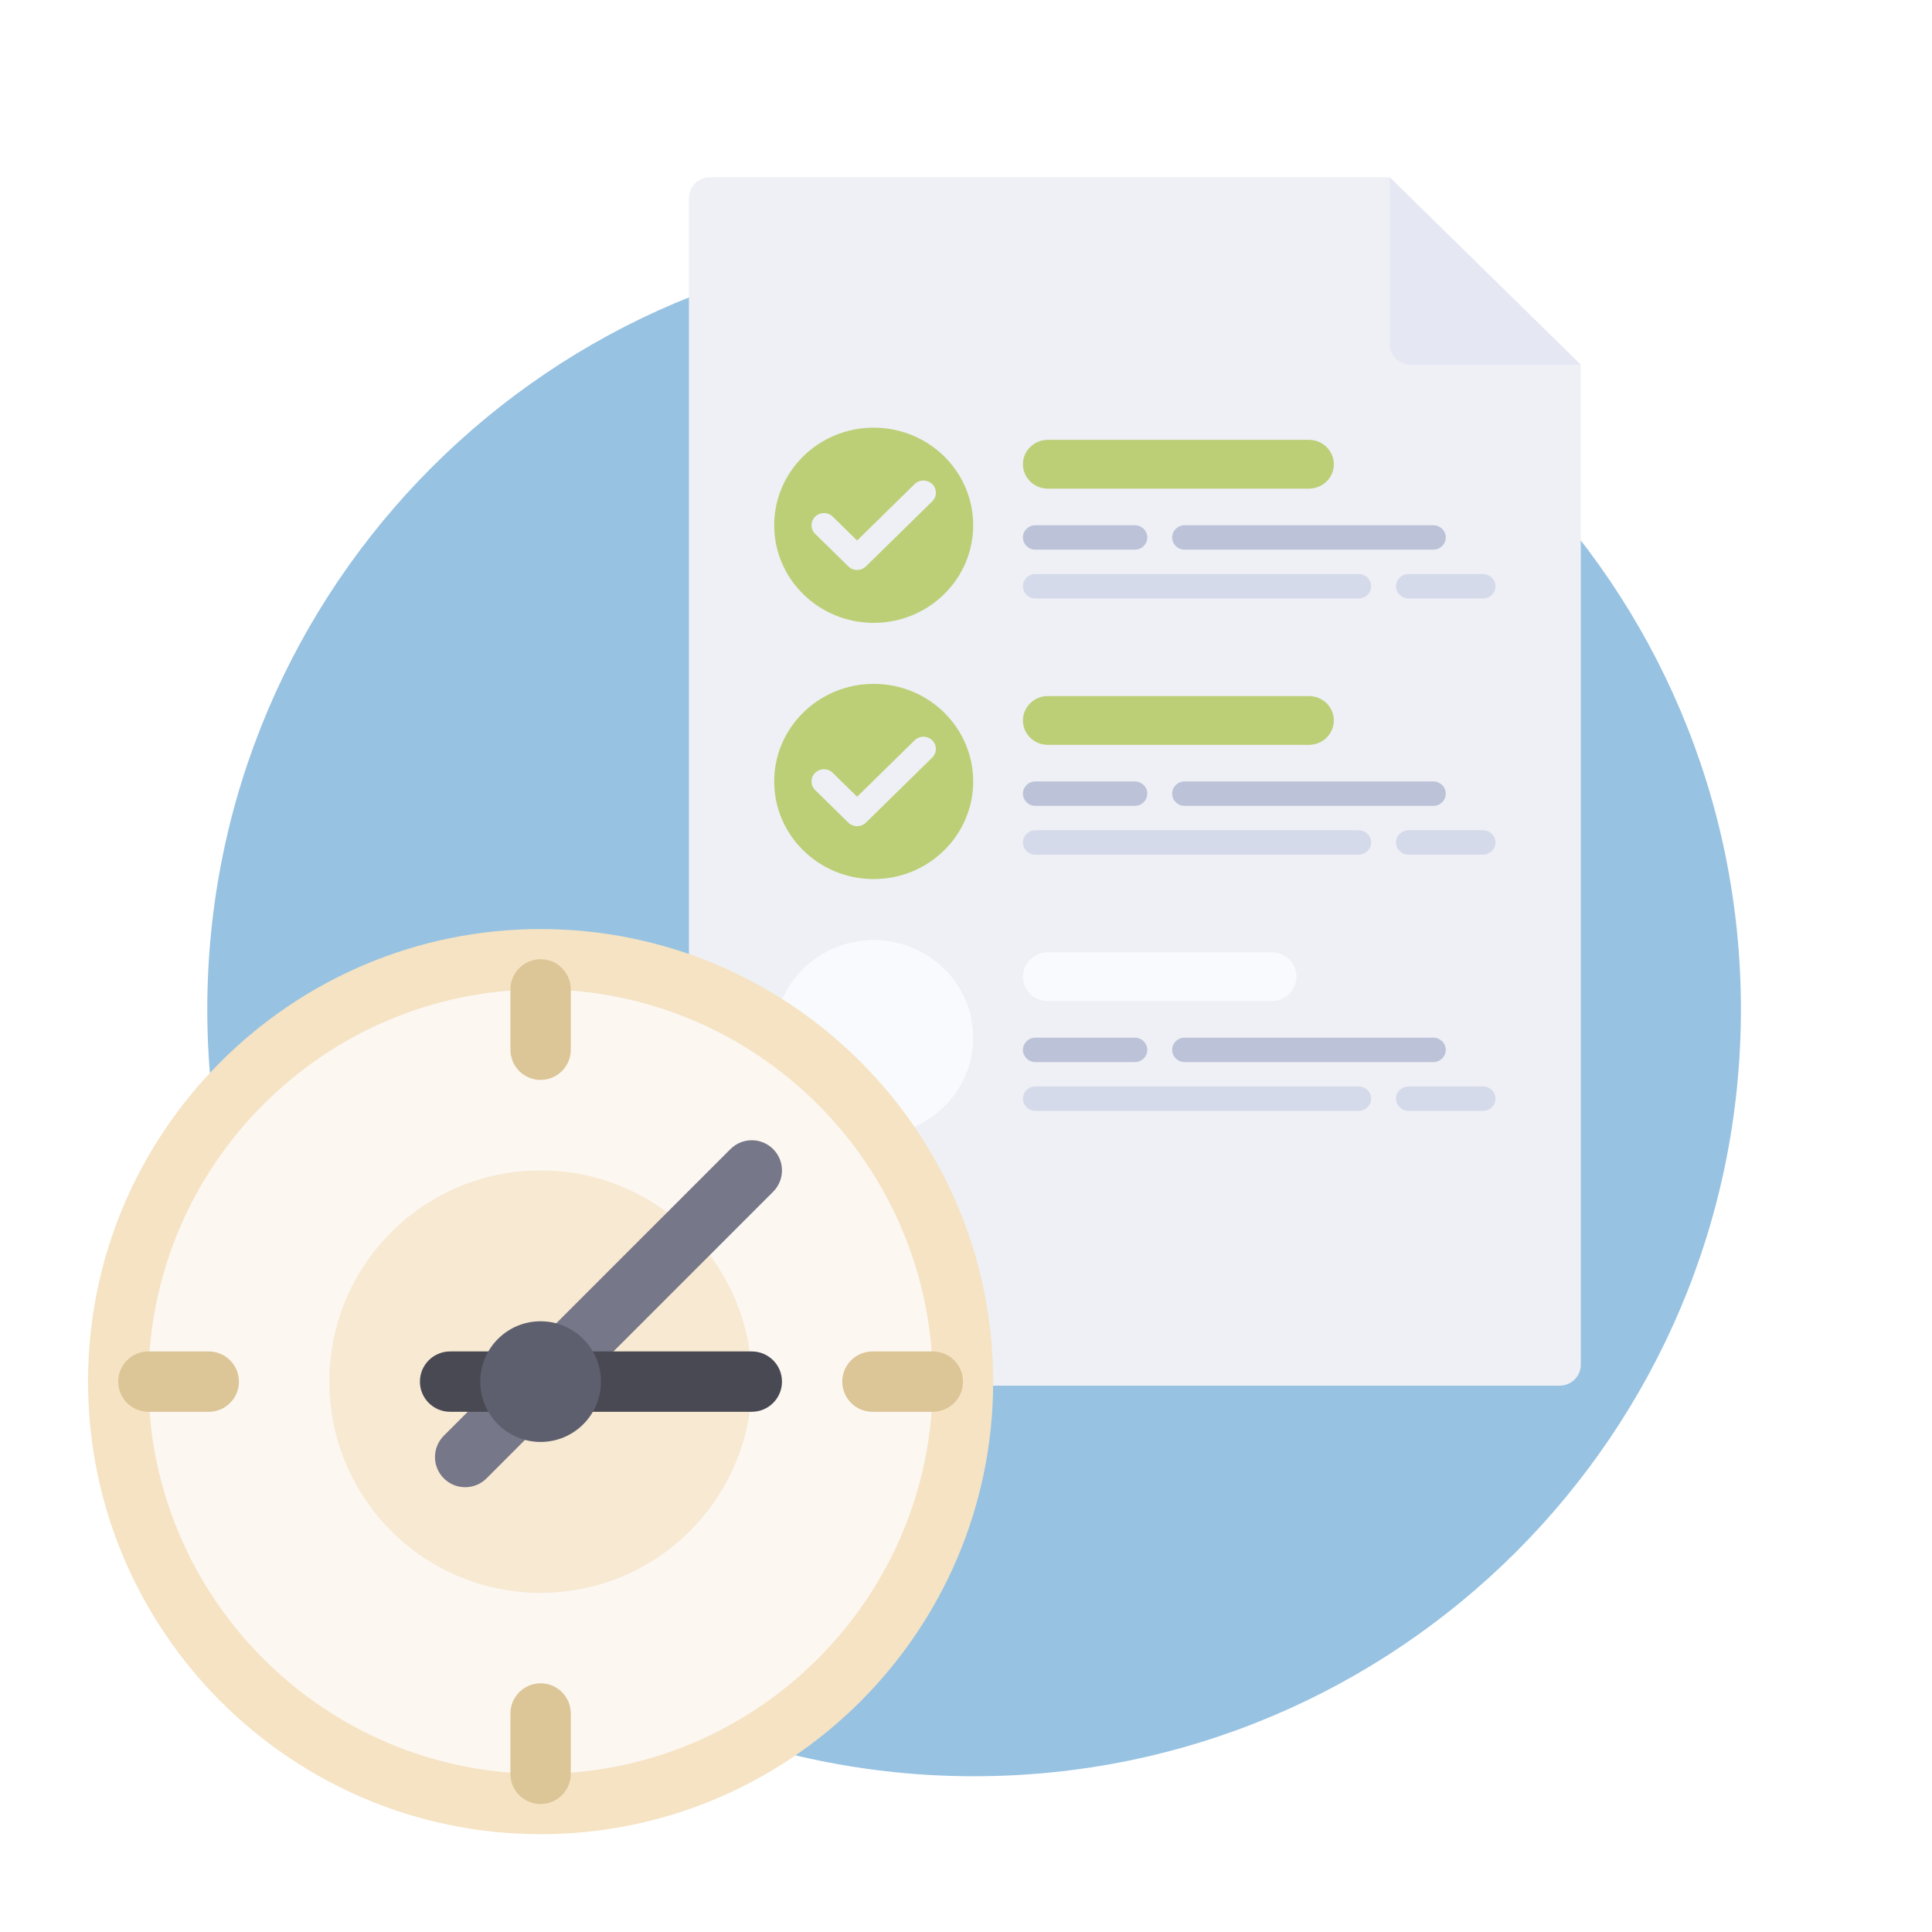
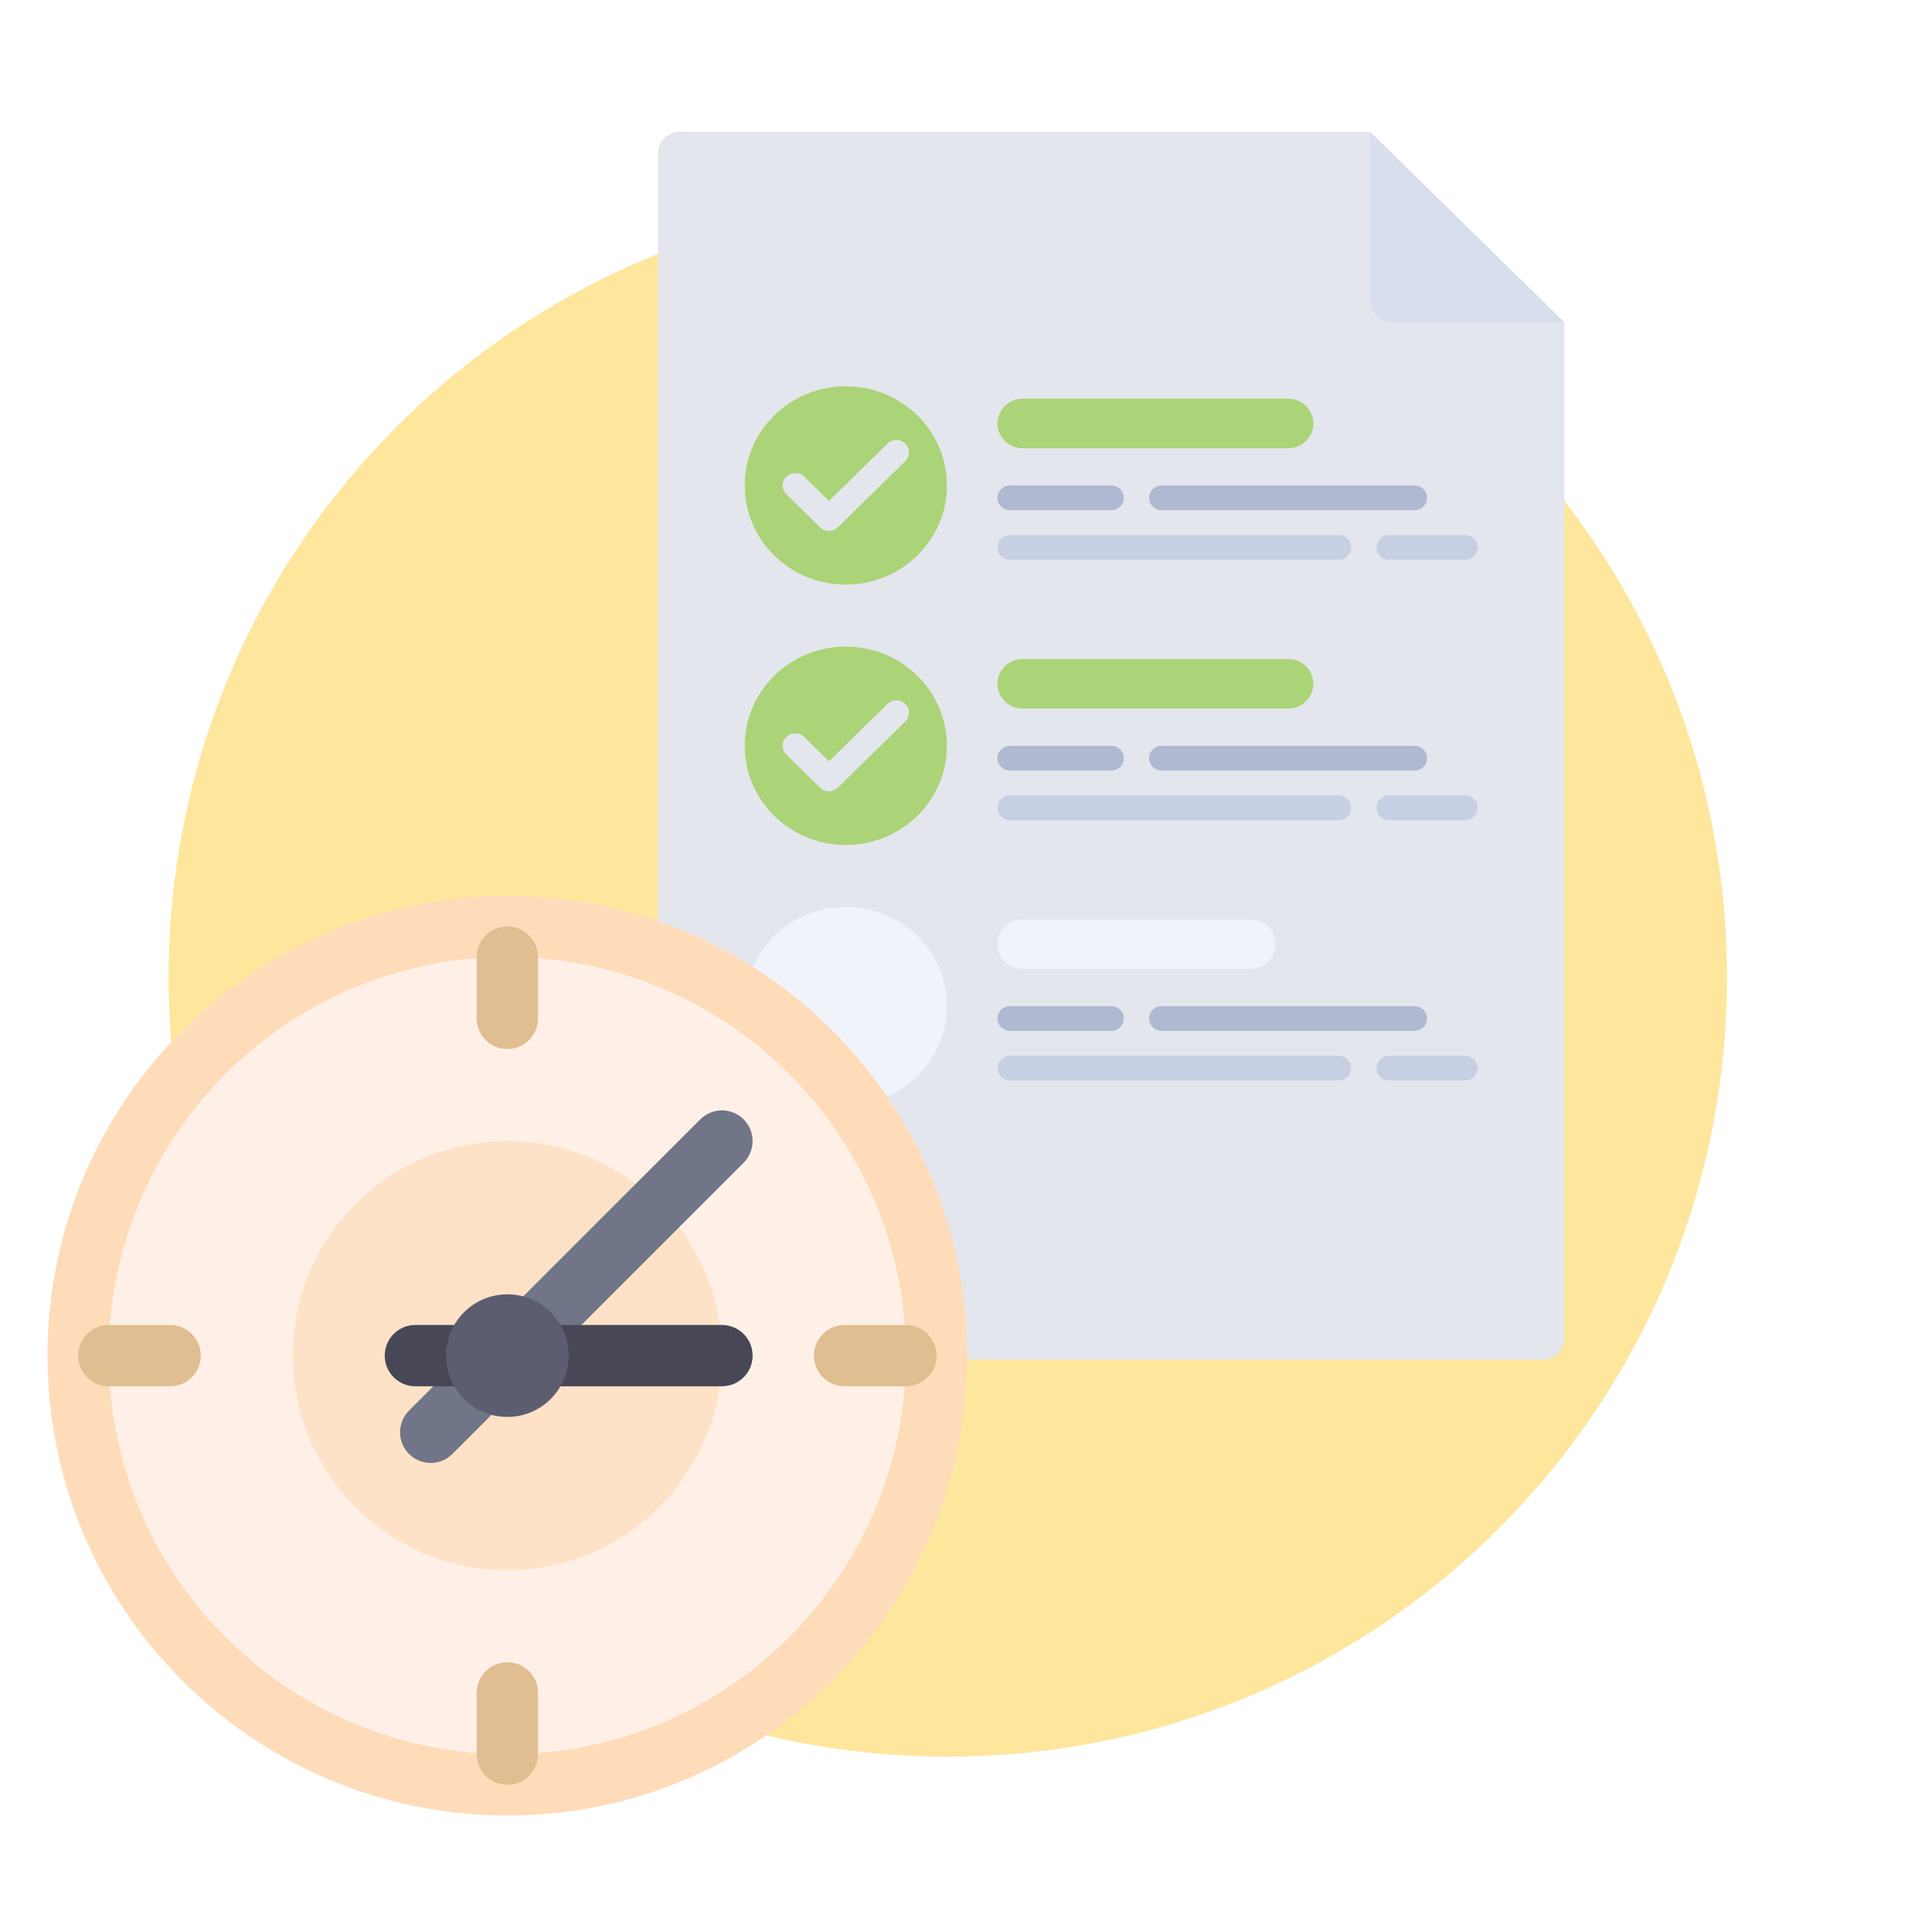
- <svg xmlns="http://www.w3.org/2000/svg" xmlns:xlink="http://www.w3.org/1999/xlink" version="1.1" id="Capa_1" x="0px" y="0px" width="200px" height="200px" viewBox="0 0 200 200" enable-background="new 0 0 200 200" xml:space="preserve">
+ <svg xmlns="http://www.w3.org/2000/svg" version="1.1" id="Capa_1" x="0px" y="0px" width="500px" height="500px" viewBox="0 0 500 500" enable-background="new 0 0 500 500" xml:space="preserve">
  <g>
+     <path fill="#FEE69D" d="M446.947,252.959c0,111.374-90.281,201.655-201.652,201.655c-111.367,0-201.648-90.281-201.648-201.655   c0-111.367,90.281-201.647,201.648-201.647C356.666,51.312,446.947,141.592,446.947,252.959z" />
    <g>
-       <defs>
-         <rect id="SVGID_1_" x="-46.317" y="-88.636" width="281.966" height="501.271" />
-       </defs>
-       <clipPath id="SVGID_2_">
-         <use xlink:href="#SVGID_1_" overflow="visible" />
-       </clipPath>
-       <path clip-path="url(#SVGID_2_)" fill="#97C2E2" d="M180.218,104.495c0,43.843-35.539,79.381-79.381,79.381    c-43.84,0-79.379-35.538-79.379-79.381c0-43.84,35.54-79.379,79.379-79.379C144.679,25.116,180.218,60.655,180.218,104.495" />
-       <path clip-path="url(#SVGID_2_)" fill="#EEF0F5" d="M143.861,18.35h-70.35c-1.212,0-2.197,0.966-2.197,2.157v120.779    c0,1.192,0.985,2.157,2.197,2.157h87.935c1.216,0,2.198-0.965,2.198-2.157V37.761L143.861,18.35z" />
-       <path clip-path="url(#SVGID_2_)" fill="#E5E8F3" d="M163.645,37.762h-17.586c-1.214,0-2.197-0.967-2.197-2.158V18.35    L163.645,37.762z" />
-       <path clip-path="url(#SVGID_2_)" fill="#BCCF77" d="M135.503,50.584H108.47c-1.422,0-2.576-1.13-2.576-2.525    c0-1.395,1.154-2.527,2.576-2.527h27.033c1.421,0,2.574,1.132,2.574,2.527C138.077,49.454,136.924,50.584,135.503,50.584" />
-       <path clip-path="url(#SVGID_2_)" fill="#BCCF77" d="M90.444,44.271c-5.688,0-10.299,4.522-10.299,10.103    s4.611,10.104,10.299,10.104c5.689,0,10.3-4.523,10.3-10.104S96.134,44.271,90.444,44.271 M96.505,51.899l-6.866,6.734    c-0.252,0.248-0.58,0.371-0.91,0.371s-0.659-0.123-0.91-0.371l-3.434-3.367c-0.502-0.494-0.502-1.292,0-1.785    c0.502-0.493,1.318-0.493,1.82,0l2.523,2.475l5.957-5.844c0.502-0.491,1.317-0.491,1.819,0    C97.008,50.604,97.008,51.407,96.505,51.899" />
-       <path clip-path="url(#SVGID_2_)" fill="#BCC2D8" d="M148.375,56.899h-25.746c-0.711,0-1.288-0.566-1.288-1.262    c0-0.698,0.577-1.263,1.288-1.263h25.746c0.713,0,1.288,0.565,1.288,1.263C149.663,56.333,149.088,56.899,148.375,56.899" />
-       <path clip-path="url(#SVGID_2_)" fill="#BCC2D8" d="M117.481,56.899h-10.299c-0.714,0-1.289-0.566-1.289-1.262    c0-0.698,0.575-1.263,1.289-1.263h10.299c0.708,0,1.287,0.565,1.287,1.263C118.769,56.333,118.189,56.899,117.481,56.899" />
-       <path clip-path="url(#SVGID_2_)" fill="#D5DAEA" d="M153.526,61.951h-7.726c-0.711,0-1.287-0.565-1.287-1.262    s0.576-1.264,1.287-1.264h7.726c0.708,0,1.288,0.567,1.288,1.264S154.234,61.951,153.526,61.951" />
-       <path clip-path="url(#SVGID_2_)" fill="#D5DAEA" d="M140.651,61.951h-33.469c-0.714,0-1.289-0.565-1.289-1.262    s0.575-1.264,1.289-1.264h33.469c0.712,0,1.288,0.567,1.288,1.264S141.363,61.951,140.651,61.951" />
-       <path clip-path="url(#SVGID_2_)" fill="#BCCF77" d="M135.503,77.107H108.47c-1.422,0-2.576-1.13-2.576-2.525    c0-1.396,1.154-2.525,2.576-2.525h27.033c1.421,0,2.574,1.129,2.574,2.525C138.077,75.977,136.924,77.107,135.503,77.107" />
-       <path clip-path="url(#SVGID_2_)" fill="#BCCF77" d="M90.444,70.794c-5.688,0-10.299,4.523-10.299,10.102    c0,5.581,4.611,10.105,10.299,10.105c5.689,0,10.3-4.524,10.3-10.105C100.744,75.317,96.134,70.794,90.444,70.794 M96.505,78.422    l-6.866,6.736c-0.252,0.245-0.58,0.369-0.91,0.369s-0.659-0.124-0.91-0.369l-3.434-3.368c-0.502-0.495-0.502-1.293,0-1.789    c0.502-0.491,1.318-0.491,1.82,0l2.523,2.477l5.957-5.843c0.502-0.494,1.317-0.494,1.819,0    C97.008,77.129,97.008,77.928,96.505,78.422" />
-       <path clip-path="url(#SVGID_2_)" fill="#BCC2D8" d="M148.375,83.422h-25.746c-0.711,0-1.288-0.565-1.288-1.264    c0-0.697,0.577-1.263,1.288-1.263h25.746c0.713,0,1.288,0.565,1.288,1.263C149.663,82.857,149.088,83.422,148.375,83.422" />
-       <path clip-path="url(#SVGID_2_)" fill="#BCC2D8" d="M117.481,83.422h-10.299c-0.714,0-1.289-0.565-1.289-1.264    c0-0.697,0.575-1.263,1.289-1.263h10.299c0.708,0,1.287,0.565,1.287,1.263C118.769,82.857,118.189,83.422,117.481,83.422" />
-       <path clip-path="url(#SVGID_2_)" fill="#D5DAEA" d="M153.526,88.474h-7.726c-0.711,0-1.287-0.565-1.287-1.264    c0-0.696,0.576-1.263,1.287-1.263h7.726c0.708,0,1.288,0.566,1.288,1.263C154.814,87.909,154.234,88.474,153.526,88.474" />
-       <path clip-path="url(#SVGID_2_)" fill="#D5DAEA" d="M140.651,88.474h-33.469c-0.714,0-1.289-0.565-1.289-1.264    c0-0.696,0.575-1.263,1.289-1.263h33.469c0.712,0,1.288,0.566,1.288,1.263C141.939,87.909,141.363,88.474,140.651,88.474" />
-       <path clip-path="url(#SVGID_2_)" fill="#F9FAFD" d="M131.64,103.632h-23.17c-1.422,0-2.576-1.133-2.576-2.527    s1.154-2.525,2.576-2.525h23.172c1.419,0,2.573,1.13,2.573,2.525S133.061,103.632,131.64,103.632" />
-       <path clip-path="url(#SVGID_2_)" fill="#F9FAFD" d="M90.444,97.316c-5.688,0-10.299,4.524-10.299,10.104    c0,5.579,4.611,10.105,10.299,10.105c5.689,0,10.3-4.526,10.3-10.105C100.744,101.84,96.134,97.316,90.444,97.316" />
-       <path clip-path="url(#SVGID_2_)" fill="#BCC2D8" d="M148.375,109.945h-25.746c-0.711,0-1.288-0.566-1.288-1.262    c0-0.697,0.577-1.264,1.288-1.264h25.746c0.713,0,1.288,0.566,1.288,1.264C149.663,109.379,149.088,109.945,148.375,109.945" />
-       <path clip-path="url(#SVGID_2_)" fill="#BCC2D8" d="M117.481,109.945h-10.299c-0.714,0-1.289-0.566-1.289-1.262    c0-0.697,0.575-1.264,1.289-1.264h10.299c0.708,0,1.287,0.566,1.287,1.264C118.769,109.379,118.189,109.945,117.481,109.945" />
-       <path clip-path="url(#SVGID_2_)" fill="#D5DAEA" d="M153.526,114.996h-7.726c-0.711,0-1.287-0.563-1.287-1.262    c0-0.696,0.576-1.264,1.287-1.264h7.726c0.708,0,1.288,0.567,1.288,1.264C154.814,114.433,154.234,114.996,153.526,114.996" />
-       <path clip-path="url(#SVGID_2_)" fill="#D5DAEA" d="M140.651,114.996h-33.469c-0.714,0-1.289-0.563-1.289-1.262    c0-0.696,0.575-1.264,1.289-1.264h33.469c0.712,0,1.288,0.567,1.288,1.264C141.939,114.433,141.363,114.996,140.651,114.996" />
-       <path clip-path="url(#SVGID_2_)" fill="#FCF7F1" d="M99.688,143.023c0,24.151-19.575,43.728-43.726,43.728    c-24.149,0-43.725-19.576-43.725-43.728c0-24.147,19.576-43.725,43.725-43.725C80.113,99.299,99.688,118.876,99.688,143.023" />
-       <path clip-path="url(#SVGID_2_)" fill="#F7E9D2" d="M77.825,143.023c0,12.076-9.789,21.865-21.862,21.865S34.1,155.1,34.1,143.023    c0-12.074,9.79-21.861,21.863-21.861S77.825,130.949,77.825,143.023" />
-       <path clip-path="url(#SVGID_2_)" fill="#767788" d="M48.154,153.955c-0.799,0-1.598-0.305-2.209-0.914    c-1.219-1.221-1.219-3.196,0-4.416l29.672-29.672c1.221-1.219,3.197-1.219,4.418,0c1.219,1.22,1.219,3.195,0,4.416l-29.671,29.672    C49.754,153.652,48.954,153.955,48.154,153.955" />
-       <path clip-path="url(#SVGID_2_)" fill="#494954" d="M77.825,146.147H46.594c-1.725,0-3.123-1.396-3.123-3.124    c0-1.726,1.398-3.122,3.123-3.122h31.231c1.727,0,3.125,1.396,3.125,3.122C80.95,144.752,79.552,146.147,77.825,146.147" />
-       <path clip-path="url(#SVGID_2_)" fill="#5E5F6E" d="M62.21,143.023c0,3.45-2.797,6.246-6.247,6.246s-6.247-2.796-6.247-6.246    c0-3.449,2.797-6.245,6.247-6.245S62.21,139.574,62.21,143.023" />
-       <path clip-path="url(#SVGID_2_)" fill="#F5E3C3" d="M55.963,189.874c-25.832,0-46.849-21.017-46.849-46.851    s21.017-46.848,46.849-46.848s46.85,21.014,46.85,46.848S81.795,189.874,55.963,189.874 M55.963,102.422    c-22.39,0-40.604,18.214-40.604,40.602c0,22.39,18.214,40.604,40.604,40.604c22.389,0,40.604-18.215,40.604-40.604    C96.567,120.636,78.352,102.422,55.963,102.422" />
-       <path clip-path="url(#SVGID_2_)" fill="#DCC596" d="M96.567,139.901h-6.249c-1.723,0-3.123,1.399-3.123,3.122    c0,1.726,1.4,3.124,3.123,3.124h6.249c1.725,0,3.122-1.396,3.122-3.124C99.688,141.298,98.292,139.901,96.567,139.901" />
-       <path clip-path="url(#SVGID_2_)" fill="#DCC596" d="M21.609,139.902h-6.248c-1.724,0-3.124,1.399-3.124,3.122    c0,1.726,1.4,3.124,3.124,3.124h6.248c1.724,0,3.123-1.396,3.123-3.124C24.731,141.299,23.333,139.902,21.609,139.902" />
-       <path clip-path="url(#SVGID_2_)" fill="#DCC596" d="M59.087,108.668v-6.246c0-1.725-1.399-3.123-3.124-3.123    c-1.723,0-3.123,1.398-3.123,3.123v6.246c0,1.725,1.397,3.123,3.123,3.123C57.689,111.791,59.087,110.393,59.087,108.668" />
-       <path clip-path="url(#SVGID_2_)" fill="#DCC596" d="M59.087,183.627v-6.247c0-1.724-1.399-3.123-3.124-3.123    c-1.723,0-3.123,1.399-3.123,3.123v6.247c0,1.724,1.397,3.124,3.123,3.124C57.689,186.751,59.087,185.351,59.087,183.627" />
+       <g>
+         <path fill="#E4E6ED" d="M354.588,34.123H175.879c-3.078,0-5.582,2.455-5.582,5.48v306.817c0,3.027,2.504,5.48,5.582,5.48h223.382     c3.088,0,5.584-2.453,5.584-5.48V83.435L354.588,34.123z M354.588,34.123" />
+         <path fill="#D8DEEC" d="M404.846,83.435h-44.674c-3.084,0-5.584-2.456-5.584-5.481v-43.83L404.846,83.435z M404.846,83.435" />
+       </g>
+       <g>
+         <path fill="#ABD377" d="M333.357,116.008h-68.674c-3.611,0-6.543-2.871-6.543-6.414c0-3.544,2.932-6.419,6.543-6.419h68.674     c3.609,0,6.539,2.875,6.539,6.419C339.896,113.137,336.967,116.008,333.357,116.008L333.357,116.008z M333.357,116.008" />
+         <path fill="#ABD377" d="M218.896,99.97c-14.449,0-26.164,11.489-26.164,25.666c0,14.177,11.715,25.667,26.164,25.667     c14.452,0,26.165-11.49,26.165-25.667C245.06,111.459,233.348,99.97,218.896,99.97L218.896,99.97z M234.29,119.349     l-17.443,17.107c-0.639,0.63-1.471,0.941-2.31,0.941c-0.837,0-1.675-0.312-2.314-0.941l-8.722-8.554     c-1.274-1.254-1.274-3.281,0-4.535c1.279-1.252,3.352-1.252,4.626,0l6.41,6.288l15.132-14.844c1.274-1.25,3.346-1.25,4.621,0     C235.566,116.061,235.566,118.099,234.29,119.349L234.29,119.349z M234.29,119.349" />
+         <path fill="#AFB9D2" d="M366.057,132.051h-65.404c-1.805,0-3.27-1.438-3.27-3.206c0-1.774,1.465-3.21,3.27-3.21h65.404     c1.811,0,3.271,1.436,3.271,3.21C369.328,130.613,367.867,132.051,366.057,132.051L366.057,132.051z M366.057,132.051" />
+         <path fill="#AFB9D2" d="M287.578,132.051h-26.164c-1.813,0-3.273-1.438-3.273-3.206c0-1.774,1.461-3.21,3.273-3.21h26.164     c1.799,0,3.27,1.436,3.27,3.21C290.848,130.613,289.377,132.051,287.578,132.051L287.578,132.051z M287.578,132.051" />
+         <path fill="#C7CFE2" d="M379.141,144.883h-19.625c-1.805,0-3.268-1.436-3.268-3.206c0-1.772,1.463-3.212,3.268-3.212h19.625     c1.799,0,3.275,1.44,3.275,3.212C382.416,143.447,380.939,144.883,379.141,144.883L379.141,144.883z M379.141,144.883" />
+         <path fill="#C7CFE2" d="M346.436,144.883h-85.021c-1.813,0-3.273-1.436-3.273-3.206c0-1.772,1.461-3.212,3.273-3.212h85.021     c1.807,0,3.271,1.44,3.271,3.212C349.707,143.447,348.242,144.883,346.436,144.883L346.436,144.883z M346.436,144.883" />
+         <path fill="#ABD377" d="M333.357,183.384h-68.674c-3.611,0-6.543-2.872-6.543-6.414c0-3.546,2.932-6.414,6.543-6.414h68.674     c3.609,0,6.539,2.868,6.539,6.414C339.896,180.513,336.967,183.384,333.357,183.384L333.357,183.384z M333.357,183.384" />
+         <path fill="#ABD377" d="M218.896,167.347c-14.449,0-26.164,11.491-26.164,25.664c0,14.176,11.715,25.669,26.164,25.669     c14.452,0,26.165-11.493,26.165-25.669C245.06,178.838,233.348,167.347,218.896,167.347L218.896,167.347z M234.29,186.727     l-17.443,17.111c-0.639,0.623-1.471,0.937-2.31,0.937c-0.837,0-1.675-0.314-2.314-0.937l-8.722-8.556     c-1.274-1.255-1.274-3.284,0-4.543c1.279-1.247,3.352-1.247,4.626,0l6.41,6.292l15.132-14.844c1.274-1.254,3.346-1.254,4.621,0     C235.566,183.441,235.566,185.471,234.29,186.727L234.29,186.727z M234.29,186.727" />
+         <path fill="#AFB9D2" d="M366.057,199.428h-65.404c-1.805,0-3.27-1.436-3.27-3.21c0-1.772,1.465-3.208,3.27-3.208h65.404     c1.811,0,3.271,1.436,3.271,3.208C369.328,197.992,367.867,199.428,366.057,199.428L366.057,199.428z M366.057,199.428" />
+         <path fill="#AFB9D2" d="M287.578,199.428h-26.164c-1.813,0-3.273-1.436-3.273-3.21c0-1.772,1.461-3.208,3.273-3.208h26.164     c1.799,0,3.27,1.436,3.27,3.208C290.848,197.992,289.377,199.428,287.578,199.428L287.578,199.428z M287.578,199.428" />
+         <path fill="#C7CFE2" d="M379.141,212.26h-19.625c-1.805,0-3.268-1.436-3.268-3.21c0-1.77,1.463-3.208,3.268-3.208h19.625     c1.799,0,3.275,1.438,3.275,3.208C382.416,210.824,380.939,212.26,379.141,212.26L379.141,212.26z M379.141,212.26" />
+         <path fill="#C7CFE2" d="M346.436,212.26h-85.021c-1.813,0-3.273-1.436-3.273-3.21c0-1.77,1.461-3.208,3.273-3.208h85.021     c1.807,0,3.271,1.438,3.271,3.208C349.707,210.824,348.242,212.26,346.436,212.26L346.436,212.26z M346.436,212.26" />
+         <path fill="#F0F3FA" d="M323.543,250.766h-58.859c-3.611,0-6.543-2.876-6.543-6.42c0-3.543,2.932-6.415,6.543-6.415h58.863     c3.605,0,6.539,2.872,6.539,6.415C330.086,247.89,327.152,250.766,323.543,250.766L323.543,250.766z M323.543,250.766" />
+         <path fill="#F0F3FA" d="M218.896,234.722c-14.449,0-26.164,11.491-26.164,25.665c0,14.176,11.715,25.672,26.164,25.672     c14.452,0,26.165-11.496,26.165-25.672C245.06,246.213,233.348,234.722,218.896,234.722L218.896,234.722z M218.896,234.722" />
+         <path fill="#AFB9D2" d="M366.057,266.805h-65.404c-1.805,0-3.27-1.438-3.27-3.205c0-1.771,1.465-3.213,3.27-3.213h65.404     c1.811,0,3.271,1.441,3.271,3.213C369.328,265.367,367.867,266.805,366.057,266.805L366.057,266.805z M366.057,266.805" />
+         <path fill="#AFB9D2" d="M287.578,266.805h-26.164c-1.813,0-3.273-1.438-3.273-3.205c0-1.771,1.461-3.213,3.273-3.213h26.164     c1.799,0,3.27,1.441,3.27,3.213C290.848,265.367,289.377,266.805,287.578,266.805L287.578,266.805z M287.578,266.805" />
+         <path fill="#C7CFE2" d="M379.141,279.635h-19.625c-1.805,0-3.268-1.432-3.268-3.203c0-1.77,1.463-3.211,3.268-3.211h19.625     c1.799,0,3.275,1.441,3.275,3.211C382.416,278.203,380.939,279.635,379.141,279.635L379.141,279.635z M379.141,279.635" />
+         <path fill="#C7CFE2" d="M346.436,279.635h-85.021c-1.813,0-3.273-1.432-3.273-3.203c0-1.77,1.461-3.211,3.273-3.211h85.021     c1.807,0,3.271,1.441,3.271,3.211C349.707,278.203,348.242,279.635,346.436,279.635L346.436,279.635z M346.436,279.635" />
+       </g>
+     </g>
+     <g>
+       <path fill="#FFF0E7" d="M242.377,350.835c0,61.35-49.728,111.08-111.076,111.08s-111.075-49.73-111.075-111.08    c0-61.343,49.727-111.076,111.075-111.076S242.377,289.492,242.377,350.835L242.377,350.835z M242.377,350.835" />
+       <path fill="#FEE2C7" d="M186.838,350.835c0,30.676-24.867,55.545-55.537,55.545c-30.671,0-55.54-24.869-55.54-55.545    c0-30.672,24.869-55.536,55.54-55.536C161.971,295.299,186.838,320.163,186.838,350.835L186.838,350.835z M186.838,350.835" />
+       <path fill="#717588" d="M111.465,378.606c-2.031,0-4.06-0.777-5.61-2.324c-3.097-3.102-3.097-8.119,0-11.219l75.374-75.374    c3.1-3.098,8.121-3.098,11.224,0c3.096,3.096,3.096,8.117,0,11.219l-75.375,75.374    C115.528,377.833,113.496,378.606,111.465,378.606L111.465,378.606z M111.465,378.606" />
+       <path fill="#474756" d="M186.838,358.769h-79.339c-4.381,0-7.934-3.545-7.934-7.934c0-4.385,3.553-7.932,7.934-7.932h79.339    c4.386,0,7.938,3.547,7.938,7.932C194.775,355.224,191.224,358.769,186.838,358.769L186.838,358.769z M186.838,358.769" />
+       <path fill="#5C5E6F" d="M147.17,350.835c0,8.764-7.104,15.867-15.869,15.867c-8.764,0-15.87-7.104-15.87-15.867    s7.106-15.865,15.87-15.865C140.066,334.97,147.17,342.071,147.17,350.835L147.17,350.835z M147.17,350.835" />
+       <path fill="#FEDCB9" d="M131.301,469.849c-65.623,0-119.011-53.387-119.011-119.014c0-65.628,53.389-119.01,119.011-119.01    c65.621,0,119.013,53.382,119.013,119.01C250.314,416.462,196.922,469.849,131.301,469.849L131.301,469.849z M131.301,247.693    c-56.877,0-103.147,46.268-103.147,103.142c0,56.875,46.271,103.145,103.147,103.145c56.875,0,103.148-46.271,103.148-103.145    C234.449,293.961,188.176,247.693,131.301,247.693L131.301,247.693z M131.301,247.693" />
+       <path fill="#E0BE91" d="M234.449,342.903h-15.873c-4.378,0-7.934,3.553-7.934,7.932c0,4.383,3.556,7.934,7.934,7.934h15.873    c4.38,0,7.932-3.545,7.932-7.934C242.377,346.45,238.829,342.903,234.449,342.903L234.449,342.903z M234.449,342.903" />
+       <path fill="#E0BE91" d="M44.033,342.905H28.16c-4.378,0-7.933,3.555-7.933,7.932c0,4.385,3.555,7.936,7.933,7.936h15.873    c4.378,0,7.932-3.547,7.932-7.936C51.963,346.452,48.411,342.905,44.033,342.905L44.033,342.905z M44.033,342.905" />
+       <path fill="#E0BE91" d="M139.236,263.561v-15.867c0-4.384-3.555-7.935-7.935-7.935c-4.378,0-7.933,3.551-7.933,7.935v15.867    c0,4.381,3.549,7.932,7.933,7.932C135.686,271.492,139.236,267.941,139.236,263.561L139.236,263.561z M139.236,263.561" />
+       <path fill="#E0BE91" d="M139.236,453.979v-15.867c0-4.381-3.555-7.934-7.935-7.934c-4.378,0-7.933,3.553-7.933,7.934v15.867    c0,4.381,3.549,7.936,7.933,7.936C135.686,461.915,139.236,458.36,139.236,453.979L139.236,453.979z M139.236,453.979" />
    </g>
  </g>
</svg>
